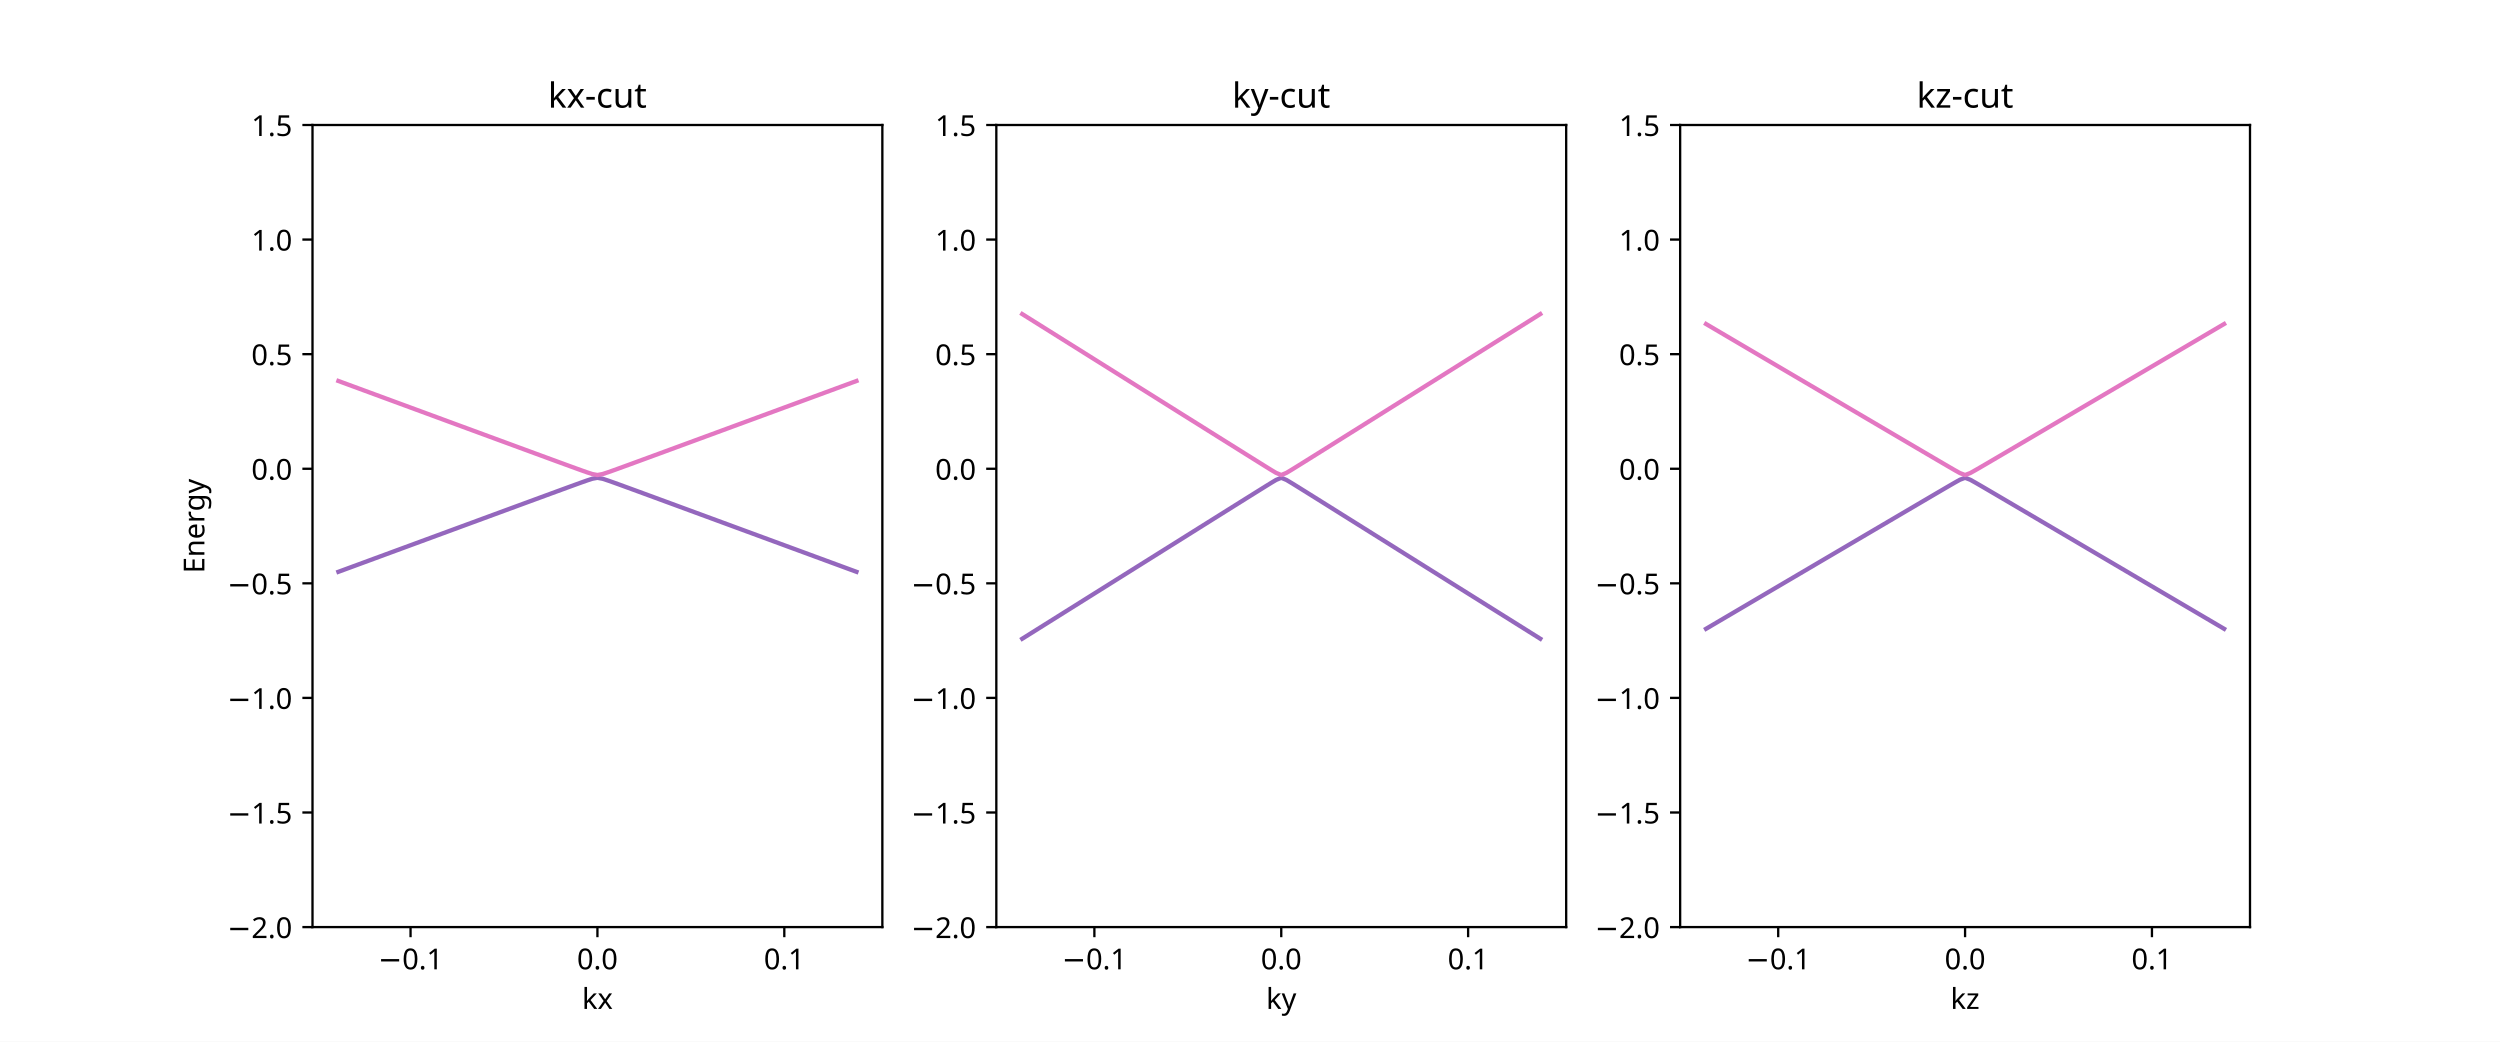
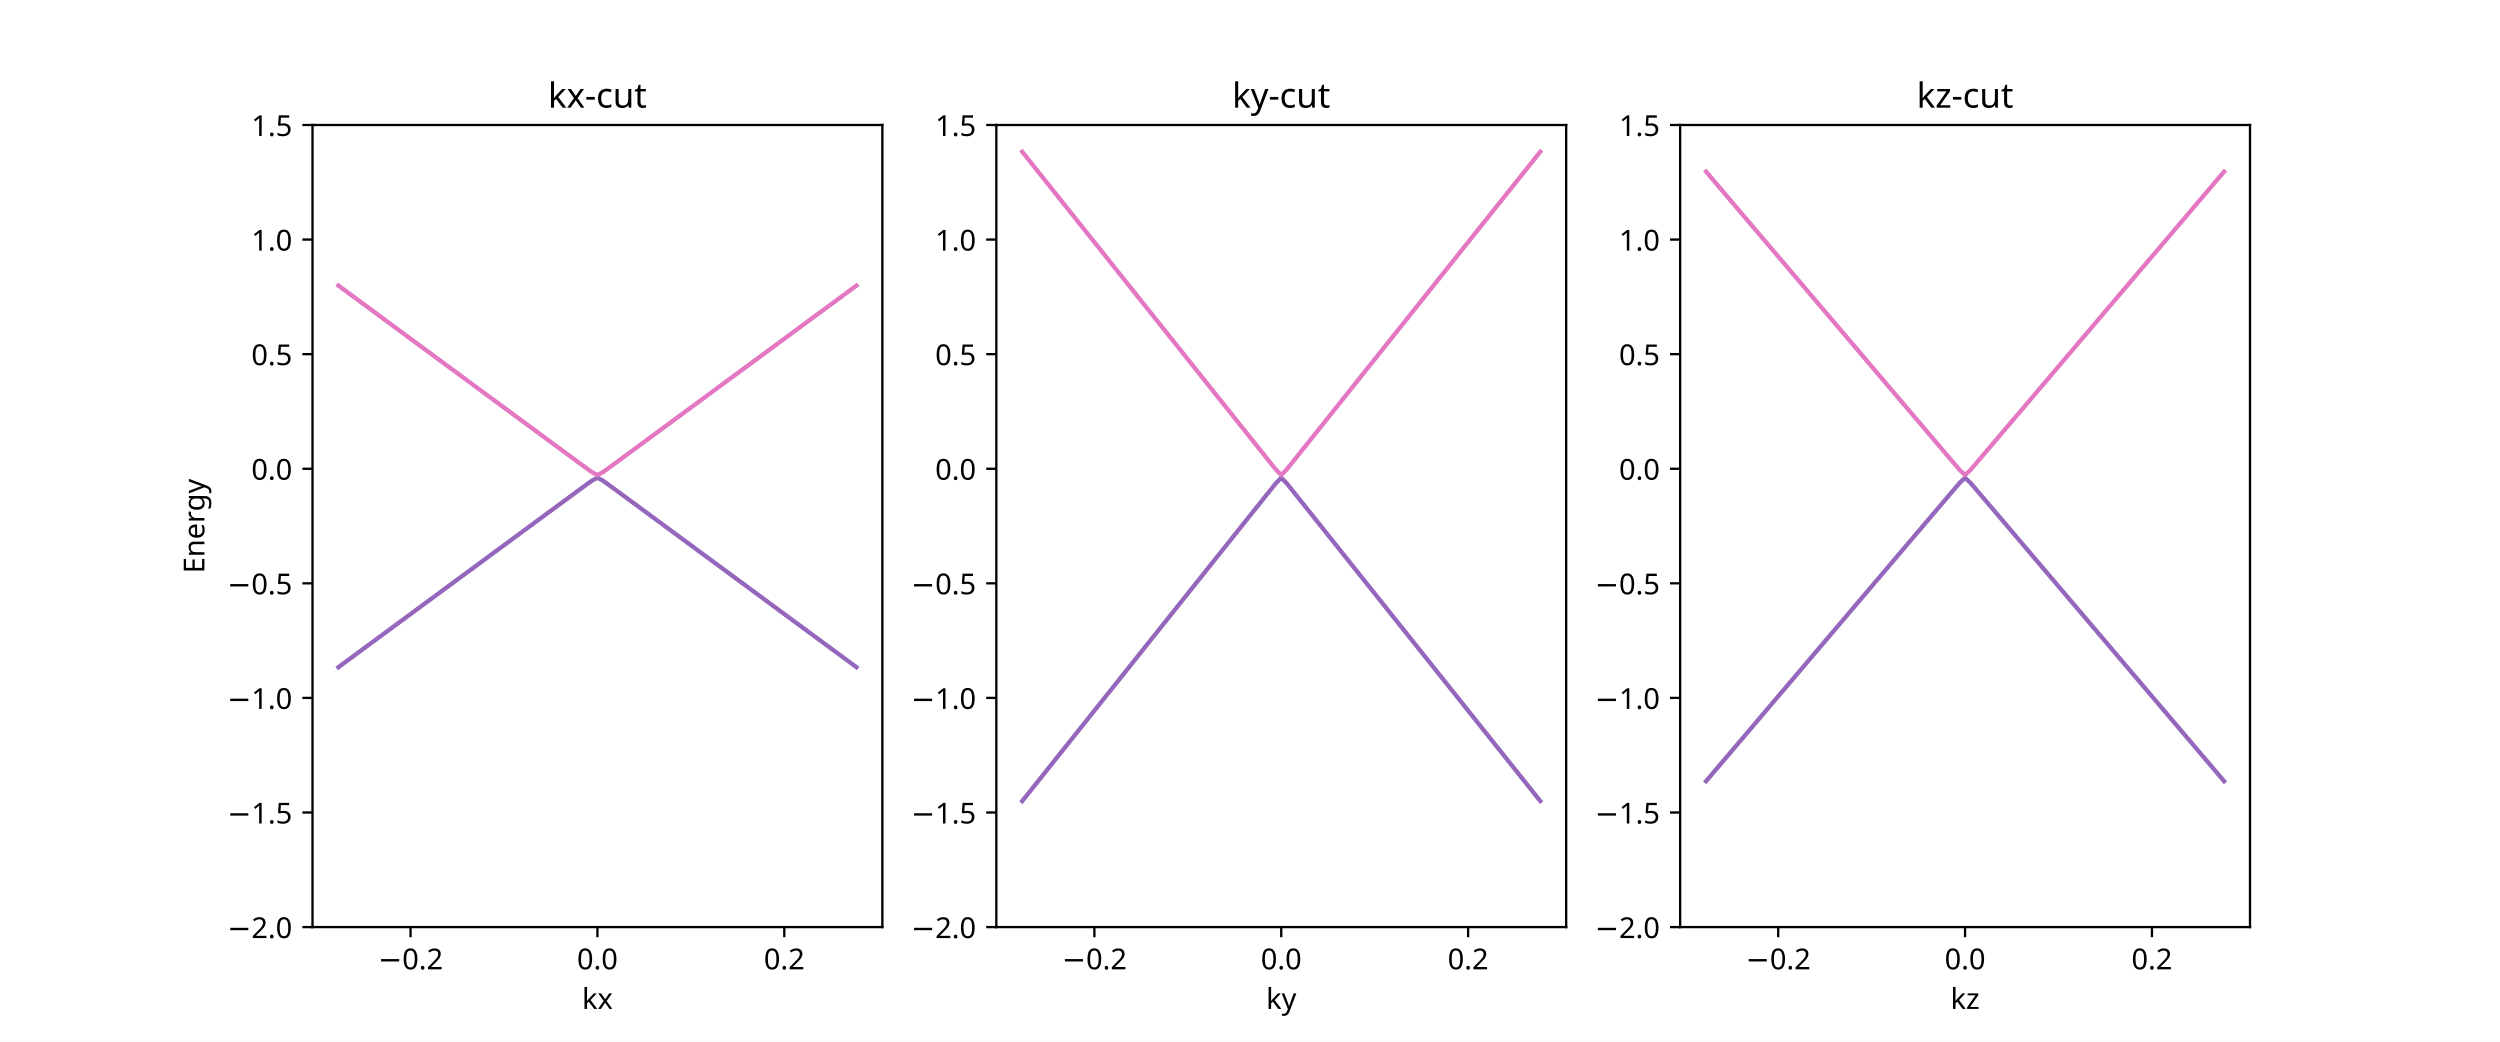
<svg xmlns="http://www.w3.org/2000/svg" xmlns:xlink="http://www.w3.org/1999/xlink" width="864pt" height="360pt" viewBox="0 0 864 360" version="1.1">
  <defs>
    <style type="text/css">*{stroke-linejoin: round; stroke-linecap: butt}</style>
  </defs>
  <g id="figure_1">
    <g id="patch_1">
      <path d="M 0 360  L 864 360  L 864 0  L 0 0  z " style="fill: #ffffff" />
    </g>
    <g id="axes_1">
      <g id="patch_2">
        <path d="M 108 320.4  L 304.941 320.4  L 304.941 43.2  L 108 43.2  z " style="fill: #ffffff" />
      </g>
      <g id="matplotlib.axis_1">
        <g id="xtick_1">
          <g id="line2d_1">
            <defs>
-               <path id="m6070c7a91f" d="M 0 0  L 0 3.5  " style="stroke: #000000; stroke-width: 0.8" />
+               <path id="m401840e3a8" d="M 0 0  L 0 3.5  " style="stroke: #000000; stroke-width: 0.8" />
            </defs>
            <g>
-               <use xlink:href="#m6070c7a91f" x="141.887" y="320.4" style="stroke: #000000; stroke-width: 0.8" />
+               <use xlink:href="#m401840e3a8" x="141.887" y="320.4" style="stroke: #000000; stroke-width: 0.8" />
            </g>
          </g>
          <g id="text_1">
-             <text style="font: 10px 'sans-serif'; text-anchor: middle" x="141.887" y="334.998" transform="rotate(-0, 141.8874, 334.9984)">−0.1</text>
+             <text style="font: 10px 'sans-serif'; text-anchor: middle" x="141.887" y="334.998" transform="rotate(-0, 141.8874, 334.9984)">−0.2</text>
          </g>
        </g>
        <g id="xtick_2">
          <g id="line2d_2">
            <g>
-               <use xlink:href="#m6070c7a91f" x="206.471" y="320.4" style="stroke: #000000; stroke-width: 0.8" />
+               <use xlink:href="#m401840e3a8" x="206.471" y="320.4" style="stroke: #000000; stroke-width: 0.8" />
            </g>
          </g>
          <g id="text_2">
            <text style="font: 10px 'sans-serif'; text-anchor: middle" x="206.471" y="334.998" transform="rotate(-0, 206.4706, 334.9984)">0.0</text>
          </g>
        </g>
        <g id="xtick_3">
          <g id="line2d_3">
            <g>
-               <use xlink:href="#m6070c7a91f" x="271.054" y="320.4" style="stroke: #000000; stroke-width: 0.8" />
+               <use xlink:href="#m401840e3a8" x="271.054" y="320.4" style="stroke: #000000; stroke-width: 0.8" />
            </g>
          </g>
          <g id="text_3">
-             <text style="font: 10px 'sans-serif'; text-anchor: middle" x="271.054" y="334.998" transform="rotate(-0, 271.0537, 334.9984)">0.1</text>
+             <text style="font: 10px 'sans-serif'; text-anchor: middle" x="271.054" y="334.998" transform="rotate(-0, 271.0537, 334.9984)">0.2</text>
          </g>
        </g>
        <g id="text_4">
          <text style="font: 10px 'sans-serif'; text-anchor: middle" x="206.471" y="348.677" transform="rotate(-0, 206.4706, 348.6766)">kx</text>
        </g>
      </g>
      <g id="matplotlib.axis_2">
        <g id="ytick_1">
          <g id="line2d_4">
            <defs>
-               <path id="m5154be657f" d="M 0 0  L -3.5 0  " style="stroke: #000000; stroke-width: 0.8" />
+               <path id="m716e90a5cf" d="M 0 0  L -3.5 0  " style="stroke: #000000; stroke-width: 0.8" />
            </defs>
            <g>
-               <use xlink:href="#m5154be657f" x="108" y="320.4" style="stroke: #000000; stroke-width: 0.8" />
+               <use xlink:href="#m716e90a5cf" x="108" y="320.4" style="stroke: #000000; stroke-width: 0.8" />
            </g>
          </g>
          <g id="text_5">
            <text style="font: 10px 'sans-serif'; text-anchor: end" x="101" y="324.199" transform="rotate(-0, 101, 324.1992)">−2.0</text>
          </g>
        </g>
        <g id="ytick_2">
          <g id="line2d_5">
            <g>
-               <use xlink:href="#m5154be657f" x="108" y="280.8" style="stroke: #000000; stroke-width: 0.8" />
+               <use xlink:href="#m716e90a5cf" x="108" y="280.8" style="stroke: #000000; stroke-width: 0.8" />
            </g>
          </g>
          <g id="text_6">
            <text style="font: 10px 'sans-serif'; text-anchor: end" x="101" y="284.599" transform="rotate(-0, 101, 284.5992)">−1.5</text>
          </g>
        </g>
        <g id="ytick_3">
          <g id="line2d_6">
            <g>
-               <use xlink:href="#m5154be657f" x="108" y="241.2" style="stroke: #000000; stroke-width: 0.8" />
+               <use xlink:href="#m716e90a5cf" x="108" y="241.2" style="stroke: #000000; stroke-width: 0.8" />
            </g>
          </g>
          <g id="text_7">
            <text style="font: 10px 'sans-serif'; text-anchor: end" x="101" y="244.999" transform="rotate(-0, 101, 244.9992)">−1.0</text>
          </g>
        </g>
        <g id="ytick_4">
          <g id="line2d_7">
            <g>
-               <use xlink:href="#m5154be657f" x="108" y="201.6" style="stroke: #000000; stroke-width: 0.8" />
+               <use xlink:href="#m716e90a5cf" x="108" y="201.6" style="stroke: #000000; stroke-width: 0.8" />
            </g>
          </g>
          <g id="text_8">
            <text style="font: 10px 'sans-serif'; text-anchor: end" x="101" y="205.399" transform="rotate(-0, 101, 205.3992)">−0.5</text>
          </g>
        </g>
        <g id="ytick_5">
          <g id="line2d_8">
            <g>
-               <use xlink:href="#m5154be657f" x="108" y="162" style="stroke: #000000; stroke-width: 0.8" />
+               <use xlink:href="#m716e90a5cf" x="108" y="162" style="stroke: #000000; stroke-width: 0.8" />
            </g>
          </g>
          <g id="text_9">
            <text style="font: 10px 'sans-serif'; text-anchor: end" x="101" y="165.799" transform="rotate(-0, 101, 165.7992)">0.0</text>
          </g>
        </g>
        <g id="ytick_6">
          <g id="line2d_9">
            <g>
-               <use xlink:href="#m5154be657f" x="108" y="122.4" style="stroke: #000000; stroke-width: 0.8" />
+               <use xlink:href="#m716e90a5cf" x="108" y="122.4" style="stroke: #000000; stroke-width: 0.8" />
            </g>
          </g>
          <g id="text_10">
            <text style="font: 10px 'sans-serif'; text-anchor: end" x="101" y="126.199" transform="rotate(-0, 101, 126.1992)">0.5</text>
          </g>
        </g>
        <g id="ytick_7">
          <g id="line2d_10">
            <g>
-               <use xlink:href="#m5154be657f" x="108" y="82.8" style="stroke: #000000; stroke-width: 0.8" />
+               <use xlink:href="#m716e90a5cf" x="108" y="82.8" style="stroke: #000000; stroke-width: 0.8" />
            </g>
          </g>
          <g id="text_11">
            <text style="font: 10px 'sans-serif'; text-anchor: end" x="101" y="86.599" transform="rotate(-0, 101, 86.59922)">1.0</text>
          </g>
        </g>
        <g id="ytick_8">
          <g id="line2d_11">
            <g>
-               <use xlink:href="#m5154be657f" x="108" y="43.2" style="stroke: #000000; stroke-width: 0.8" />
+               <use xlink:href="#m716e90a5cf" x="108" y="43.2" style="stroke: #000000; stroke-width: 0.8" />
            </g>
          </g>
          <g id="text_12">
            <text style="font: 10px 'sans-serif'; text-anchor: end" x="101" y="46.999" transform="rotate(-0, 101, 46.99922)">1.5</text>
          </g>
        </g>
        <g id="text_13">
          <text style="font: 10px 'sans-serif'; text-anchor: middle" x="70.638" y="181.8" transform="rotate(-90, 70.6375, 181.8)">Energy</text>
        </g>
      </g>
      <g id="line2d_12">
-         <path d="M 116.952 197.617  L 118.742 196.958  L 120.533 196.299  L 122.323 195.639  L 124.113 194.98  L 125.904 194.321  L 127.694 193.662  L 129.484 193.002  L 131.275 192.343  L 133.065 191.684  L 134.856 191.024  L 136.646 190.365  L 138.436 189.706  L 140.227 189.047  L 142.017 188.387  L 143.807 187.728  L 145.598 187.069  L 147.388 186.41  L 149.179 185.75  L 150.969 185.091  L 152.759 184.432  L 154.55 183.773  L 156.34 183.114  L 158.13 182.454  L 159.921 181.795  L 161.711 181.136  L 163.502 180.477  L 165.292 179.818  L 167.082 179.159  L 168.873 178.5  L 170.663 177.841  L 172.453 177.182  L 174.244 176.523  L 176.034 175.864  L 177.825 175.205  L 179.615 174.547  L 181.405 173.888  L 183.196 173.23  L 184.986 172.572  L 186.776 171.913  L 188.567 171.256  L 190.357 170.598  L 192.148 169.941  L 193.938 169.285  L 195.728 168.63  L 197.519 167.976  L 199.309 167.325  L 201.099 166.68  L 202.89 166.048  L 204.68 165.46  L 206.471 165.124  L 208.261 165.46  L 210.051 166.048  L 211.842 166.68  L 213.632 167.325  L 215.422 167.976  L 217.213 168.63  L 219.003 169.285  L 220.794 169.941  L 222.584 170.598  L 224.374 171.256  L 226.165 171.913  L 227.955 172.572  L 229.745 173.23  L 231.536 173.888  L 233.326 174.547  L 235.117 175.205  L 236.907 175.864  L 238.697 176.523  L 240.488 177.182  L 242.278 177.841  L 244.068 178.5  L 245.859 179.159  L 247.649 179.818  L 249.44 180.477  L 251.23 181.136  L 253.02 181.795  L 254.811 182.454  L 256.601 183.114  L 258.391 183.773  L 260.182 184.432  L 261.972 185.091  L 263.763 185.75  L 265.553 186.41  L 267.343 187.069  L 269.134 187.728  L 270.924 188.387  L 272.714 189.047  L 274.505 189.706  L 276.295 190.365  L 278.086 191.024  L 279.876 191.684  L 281.666 192.343  L 283.457 193.002  L 285.247 193.662  L 287.037 194.321  L 288.828 194.98  L 290.618 195.639  L 292.409 196.299  L 294.199 196.958  L 295.989 197.617  " clip-path="url(#p59e5f625dd)" style="fill: none; stroke: #9467bd; stroke-width: 1.5; stroke-linecap: square" />
+         <path d="M 116.952 230.585  L 118.742 229.266  L 120.533 227.948  L 122.323 226.629  L 124.113 225.31  L 125.904 223.992  L 127.694 222.673  L 129.484 221.354  L 131.275 220.035  L 133.065 218.717  L 134.856 217.398  L 136.646 216.079  L 138.436 214.76  L 140.227 213.442  L 142.017 212.123  L 143.807 210.804  L 145.598 209.486  L 147.388 208.167  L 149.179 206.848  L 150.969 205.529  L 152.759 204.211  L 154.55 202.892  L 156.34 201.573  L 158.13 200.255  L 159.921 198.936  L 161.711 197.617  L 163.502 196.299  L 165.292 194.98  L 167.082 193.662  L 168.873 192.343  L 170.663 191.024  L 172.453 189.706  L 174.244 188.387  L 176.034 187.069  L 177.825 185.75  L 179.615 184.432  L 181.405 183.114  L 183.196 181.795  L 184.986 180.477  L 186.776 179.159  L 188.567 177.841  L 190.357 176.523  L 192.148 175.205  L 193.938 173.888  L 195.728 172.572  L 197.519 171.256  L 199.309 169.941  L 201.099 168.63  L 202.89 167.325  L 204.68 166.048  L 206.471 165.124  L 208.261 166.048  L 210.051 167.325  L 211.842 168.63  L 213.632 169.941  L 215.422 171.256  L 217.213 172.572  L 219.003 173.888  L 220.794 175.205  L 222.584 176.523  L 224.374 177.841  L 226.165 179.159  L 227.955 180.477  L 229.745 181.795  L 231.536 183.114  L 233.326 184.432  L 235.117 185.75  L 236.907 187.069  L 238.697 188.387  L 240.488 189.706  L 242.278 191.024  L 244.068 192.343  L 245.859 193.662  L 247.649 194.98  L 249.44 196.299  L 251.23 197.617  L 253.02 198.936  L 254.811 200.255  L 256.601 201.573  L 258.391 202.892  L 260.182 204.211  L 261.972 205.529  L 263.763 206.848  L 265.553 208.167  L 267.343 209.486  L 269.134 210.804  L 270.924 212.123  L 272.714 213.442  L 274.505 214.76  L 276.295 216.079  L 278.086 217.398  L 279.876 218.717  L 281.666 220.035  L 283.457 221.354  L 285.247 222.673  L 287.037 223.992  L 288.828 225.31  L 290.618 226.629  L 292.409 227.948  L 294.199 229.266  L 295.989 230.585  " clip-path="url(#p8e4677b8c6)" style="fill: none; stroke: #9467bd; stroke-width: 1.5; stroke-linecap: square" />
      </g>
      <g id="line2d_13">
-         <path d="M 116.952 131.671  L 118.742 132.331  L 120.533 132.99  L 122.323 133.649  L 124.113 134.308  L 125.904 134.968  L 127.694 135.627  L 129.484 136.286  L 131.275 136.946  L 133.065 137.605  L 134.856 138.264  L 136.646 138.924  L 138.436 139.583  L 140.227 140.242  L 142.017 140.901  L 143.807 141.561  L 145.598 142.22  L 147.388 142.879  L 149.179 143.538  L 150.969 144.198  L 152.759 144.857  L 154.55 145.516  L 156.34 146.175  L 158.13 146.834  L 159.921 147.493  L 161.711 148.153  L 163.502 148.812  L 165.292 149.471  L 167.082 150.13  L 168.873 150.789  L 170.663 151.448  L 172.453 152.107  L 174.244 152.766  L 176.034 153.424  L 177.825 154.083  L 179.615 154.742  L 181.405 155.4  L 183.196 156.059  L 184.986 156.717  L 186.776 157.375  L 188.567 158.033  L 190.357 158.69  L 192.148 159.347  L 193.938 160.004  L 195.728 160.659  L 197.519 161.313  L 199.309 161.963  L 201.099 162.609  L 202.89 163.241  L 204.68 163.829  L 206.471 164.165  L 208.261 163.829  L 210.051 163.241  L 211.842 162.609  L 213.632 161.963  L 215.422 161.313  L 217.213 160.659  L 219.003 160.004  L 220.794 159.347  L 222.584 158.69  L 224.374 158.033  L 226.165 157.375  L 227.955 156.717  L 229.745 156.059  L 231.536 155.4  L 233.326 154.742  L 235.117 154.083  L 236.907 153.424  L 238.697 152.766  L 240.488 152.107  L 242.278 151.448  L 244.068 150.789  L 245.859 150.13  L 247.649 149.471  L 249.44 148.812  L 251.23 148.153  L 253.02 147.493  L 254.811 146.834  L 256.601 146.175  L 258.391 145.516  L 260.182 144.857  L 261.972 144.198  L 263.763 143.538  L 265.553 142.879  L 267.343 142.22  L 269.134 141.561  L 270.924 140.901  L 272.714 140.242  L 274.505 139.583  L 276.295 138.924  L 278.086 138.264  L 279.876 137.605  L 281.666 136.946  L 283.457 136.286  L 285.247 135.627  L 287.037 134.968  L 288.828 134.308  L 290.618 133.649  L 292.409 132.99  L 294.199 132.331  L 295.989 131.671  " clip-path="url(#p59e5f625dd)" style="fill: none; stroke: #e377c2; stroke-width: 1.5; stroke-linecap: square" />
+         <path d="M 116.952 98.703  L 118.742 100.022  L 120.533 101.341  L 122.323 102.66  L 124.113 103.978  L 125.904 105.297  L 127.694 106.616  L 129.484 107.935  L 131.275 109.253  L 133.065 110.572  L 134.856 111.891  L 136.646 113.21  L 138.436 114.528  L 140.227 115.847  L 142.017 117.166  L 143.807 118.484  L 145.598 119.803  L 147.388 121.122  L 149.179 122.441  L 150.969 123.759  L 152.759 125.078  L 154.55 126.397  L 156.34 127.715  L 158.13 129.034  L 159.921 130.353  L 161.711 131.671  L 163.502 132.99  L 165.292 134.308  L 167.082 135.627  L 168.873 136.946  L 170.663 138.264  L 172.453 139.583  L 174.244 140.901  L 176.034 142.22  L 177.825 143.538  L 179.615 144.857  L 181.405 146.175  L 183.196 147.493  L 184.986 148.812  L 186.776 150.13  L 188.567 151.448  L 190.357 152.766  L 192.148 154.083  L 193.938 155.4  L 195.728 156.717  L 197.519 158.033  L 199.309 159.347  L 201.099 160.659  L 202.89 161.963  L 204.68 163.241  L 206.471 164.165  L 208.261 163.241  L 210.051 161.963  L 211.842 160.659  L 213.632 159.347  L 215.422 158.033  L 217.213 156.717  L 219.003 155.4  L 220.794 154.083  L 222.584 152.766  L 224.374 151.448  L 226.165 150.13  L 227.955 148.812  L 229.745 147.493  L 231.536 146.175  L 233.326 144.857  L 235.117 143.538  L 236.907 142.22  L 238.697 140.901  L 240.488 139.583  L 242.278 138.264  L 244.068 136.946  L 245.859 135.627  L 247.649 134.308  L 249.44 132.99  L 251.23 131.671  L 253.02 130.353  L 254.811 129.034  L 256.601 127.715  L 258.391 126.397  L 260.182 125.078  L 261.972 123.759  L 263.763 122.441  L 265.553 121.122  L 267.343 119.803  L 269.134 118.484  L 270.924 117.166  L 272.714 115.847  L 274.505 114.528  L 276.295 113.21  L 278.086 111.891  L 279.876 110.572  L 281.666 109.253  L 283.457 107.935  L 285.247 106.616  L 287.037 105.297  L 288.828 103.978  L 290.618 102.66  L 292.409 101.341  L 294.199 100.022  L 295.989 98.703  " clip-path="url(#p8e4677b8c6)" style="fill: none; stroke: #e377c2; stroke-width: 1.5; stroke-linecap: square" />
      </g>
      <g id="patch_3">
        <path d="M 108 320.4  L 108 43.2  " style="fill: none; stroke: #000000; stroke-width: 0.8; stroke-linejoin: miter; stroke-linecap: square" />
      </g>
      <g id="patch_4">
        <path d="M 304.941 320.4  L 304.941 43.2  " style="fill: none; stroke: #000000; stroke-width: 0.8; stroke-linejoin: miter; stroke-linecap: square" />
      </g>
      <g id="patch_5">
        <path d="M 108 320.4  L 304.941 320.4  " style="fill: none; stroke: #000000; stroke-width: 0.8; stroke-linejoin: miter; stroke-linecap: square" />
      </g>
      <g id="patch_6">
        <path d="M 108 43.2  L 304.941 43.2  " style="fill: none; stroke: #000000; stroke-width: 0.8; stroke-linejoin: miter; stroke-linecap: square" />
      </g>
      <g id="text_14">
        <text style="font: 12px 'sans-serif'; text-anchor: middle" x="206.471" y="37.2" transform="rotate(-0, 206.4706, 37.2)">kx-cut</text>
      </g>
    </g>
    <g id="axes_2">
      <g id="patch_7">
        <path d="M 344.329 320.4  L 541.271 320.4  L 541.271 43.2  L 344.329 43.2  z " style="fill: #ffffff" />
      </g>
      <g id="matplotlib.axis_3">
        <g id="xtick_4">
          <g id="line2d_14">
            <g>
-               <use xlink:href="#m6070c7a91f" x="378.217" y="320.4" style="stroke: #000000; stroke-width: 0.8" />
+               <use xlink:href="#m401840e3a8" x="378.217" y="320.4" style="stroke: #000000; stroke-width: 0.8" />
            </g>
          </g>
          <g id="text_15">
-             <text style="font: 10px 'sans-serif'; text-anchor: middle" x="378.217" y="334.998" transform="rotate(-0, 378.2168, 334.9984)">−0.1</text>
+             <text style="font: 10px 'sans-serif'; text-anchor: middle" x="378.217" y="334.998" transform="rotate(-0, 378.2168, 334.9984)">−0.2</text>
          </g>
        </g>
        <g id="xtick_5">
          <g id="line2d_15">
            <g>
-               <use xlink:href="#m6070c7a91f" x="442.8" y="320.4" style="stroke: #000000; stroke-width: 0.8" />
+               <use xlink:href="#m401840e3a8" x="442.8" y="320.4" style="stroke: #000000; stroke-width: 0.8" />
            </g>
          </g>
          <g id="text_16">
            <text style="font: 10px 'sans-serif'; text-anchor: middle" x="442.8" y="334.998" transform="rotate(-0, 442.8, 334.9984)">0.0</text>
          </g>
        </g>
        <g id="xtick_6">
          <g id="line2d_16">
            <g>
-               <use xlink:href="#m6070c7a91f" x="507.383" y="320.4" style="stroke: #000000; stroke-width: 0.8" />
+               <use xlink:href="#m401840e3a8" x="507.383" y="320.4" style="stroke: #000000; stroke-width: 0.8" />
            </g>
          </g>
          <g id="text_17">
-             <text style="font: 10px 'sans-serif'; text-anchor: middle" x="507.383" y="334.998" transform="rotate(-0, 507.3832, 334.9984)">0.1</text>
+             <text style="font: 10px 'sans-serif'; text-anchor: middle" x="507.383" y="334.998" transform="rotate(-0, 507.3832, 334.9984)">0.2</text>
          </g>
        </g>
        <g id="text_18">
          <text style="font: 10px 'sans-serif'; text-anchor: middle" x="442.8" y="348.677" transform="rotate(-0, 442.8, 348.6766)">ky</text>
        </g>
      </g>
      <g id="matplotlib.axis_4">
        <g id="ytick_9">
          <g id="line2d_17">
            <g>
-               <use xlink:href="#m5154be657f" x="344.329" y="320.4" style="stroke: #000000; stroke-width: 0.8" />
+               <use xlink:href="#m716e90a5cf" x="344.329" y="320.4" style="stroke: #000000; stroke-width: 0.8" />
            </g>
          </g>
          <g id="text_19">
            <text style="font: 10px 'sans-serif'; text-anchor: end" x="337.329" y="324.199" transform="rotate(-0, 337.3294, 324.1992)">−2.0</text>
          </g>
        </g>
        <g id="ytick_10">
          <g id="line2d_18">
            <g>
-               <use xlink:href="#m5154be657f" x="344.329" y="280.8" style="stroke: #000000; stroke-width: 0.8" />
+               <use xlink:href="#m716e90a5cf" x="344.329" y="280.8" style="stroke: #000000; stroke-width: 0.8" />
            </g>
          </g>
          <g id="text_20">
            <text style="font: 10px 'sans-serif'; text-anchor: end" x="337.329" y="284.599" transform="rotate(-0, 337.3294, 284.5992)">−1.5</text>
          </g>
        </g>
        <g id="ytick_11">
          <g id="line2d_19">
            <g>
-               <use xlink:href="#m5154be657f" x="344.329" y="241.2" style="stroke: #000000; stroke-width: 0.8" />
+               <use xlink:href="#m716e90a5cf" x="344.329" y="241.2" style="stroke: #000000; stroke-width: 0.8" />
            </g>
          </g>
          <g id="text_21">
            <text style="font: 10px 'sans-serif'; text-anchor: end" x="337.329" y="244.999" transform="rotate(-0, 337.3294, 244.9992)">−1.0</text>
          </g>
        </g>
        <g id="ytick_12">
          <g id="line2d_20">
            <g>
-               <use xlink:href="#m5154be657f" x="344.329" y="201.6" style="stroke: #000000; stroke-width: 0.8" />
+               <use xlink:href="#m716e90a5cf" x="344.329" y="201.6" style="stroke: #000000; stroke-width: 0.8" />
            </g>
          </g>
          <g id="text_22">
            <text style="font: 10px 'sans-serif'; text-anchor: end" x="337.329" y="205.399" transform="rotate(-0, 337.3294, 205.3992)">−0.5</text>
          </g>
        </g>
        <g id="ytick_13">
          <g id="line2d_21">
            <g>
-               <use xlink:href="#m5154be657f" x="344.329" y="162" style="stroke: #000000; stroke-width: 0.8" />
+               <use xlink:href="#m716e90a5cf" x="344.329" y="162" style="stroke: #000000; stroke-width: 0.8" />
            </g>
          </g>
          <g id="text_23">
            <text style="font: 10px 'sans-serif'; text-anchor: end" x="337.329" y="165.799" transform="rotate(-0, 337.3294, 165.7992)">0.0</text>
          </g>
        </g>
        <g id="ytick_14">
          <g id="line2d_22">
            <g>
-               <use xlink:href="#m5154be657f" x="344.329" y="122.4" style="stroke: #000000; stroke-width: 0.8" />
+               <use xlink:href="#m716e90a5cf" x="344.329" y="122.4" style="stroke: #000000; stroke-width: 0.8" />
            </g>
          </g>
          <g id="text_24">
            <text style="font: 10px 'sans-serif'; text-anchor: end" x="337.329" y="126.199" transform="rotate(-0, 337.3294, 126.1992)">0.5</text>
          </g>
        </g>
        <g id="ytick_15">
          <g id="line2d_23">
            <g>
-               <use xlink:href="#m5154be657f" x="344.329" y="82.8" style="stroke: #000000; stroke-width: 0.8" />
+               <use xlink:href="#m716e90a5cf" x="344.329" y="82.8" style="stroke: #000000; stroke-width: 0.8" />
            </g>
          </g>
          <g id="text_25">
            <text style="font: 10px 'sans-serif'; text-anchor: end" x="337.329" y="86.599" transform="rotate(-0, 337.3294, 86.59922)">1.0</text>
          </g>
        </g>
        <g id="ytick_16">
          <g id="line2d_24">
            <g>
-               <use xlink:href="#m5154be657f" x="344.329" y="43.2" style="stroke: #000000; stroke-width: 0.8" />
+               <use xlink:href="#m716e90a5cf" x="344.329" y="43.2" style="stroke: #000000; stroke-width: 0.8" />
            </g>
          </g>
          <g id="text_26">
            <text style="font: 10px 'sans-serif'; text-anchor: end" x="337.329" y="46.999" transform="rotate(-0, 337.3294, 46.99922)">1.5</text>
          </g>
        </g>
      </g>
      <g id="line2d_25">
-         <path d="M 353.281 220.747  L 355.072 219.625  L 356.862 218.503  L 358.652 217.381  L 360.443 216.259  L 362.233 215.137  L 364.024 214.015  L 365.814 212.893  L 367.604 211.771  L 369.395 210.649  L 371.185 209.527  L 372.975 208.405  L 374.766 207.283  L 376.556 206.161  L 378.347 205.039  L 380.137 203.918  L 381.927 202.796  L 383.718 201.674  L 385.508 200.552  L 387.298 199.43  L 389.089 198.308  L 390.879 197.186  L 392.67 196.064  L 394.46 194.942  L 396.25 193.82  L 398.041 192.699  L 399.831 191.577  L 401.621 190.455  L 403.412 189.333  L 405.202 188.211  L 406.993 187.09  L 408.783 185.968  L 410.573 184.846  L 412.364 183.724  L 414.154 182.603  L 415.944 181.481  L 417.735 180.36  L 419.525 179.238  L 421.316 178.117  L 423.106 176.996  L 424.896 175.875  L 426.687 174.754  L 428.477 173.633  L 430.267 172.513  L 432.058 171.393  L 433.848 170.275  L 435.639 169.158  L 437.429 168.044  L 439.219 166.939  L 441.01 165.865  L 442.8 165.124  L 444.59 165.865  L 446.381 166.939  L 448.171 168.044  L 449.961 169.158  L 451.752 170.275  L 453.542 171.393  L 455.333 172.513  L 457.123 173.633  L 458.913 174.754  L 460.704 175.875  L 462.494 176.996  L 464.284 178.117  L 466.075 179.238  L 467.865 180.36  L 469.656 181.481  L 471.446 182.603  L 473.236 183.724  L 475.027 184.846  L 476.817 185.968  L 478.607 187.09  L 480.398 188.211  L 482.188 189.333  L 483.979 190.455  L 485.769 191.577  L 487.559 192.699  L 489.35 193.82  L 491.14 194.942  L 492.93 196.064  L 494.721 197.186  L 496.511 198.308  L 498.302 199.43  L 500.092 200.552  L 501.882 201.674  L 503.673 202.796  L 505.463 203.918  L 507.253 205.039  L 509.044 206.161  L 510.834 207.283  L 512.625 208.405  L 514.415 209.527  L 516.205 210.649  L 517.996 211.771  L 519.786 212.893  L 521.576 214.015  L 523.367 215.137  L 525.157 216.259  L 526.948 217.381  L 528.738 218.503  L 530.528 219.625  L 532.319 220.747  " clip-path="url(#p6a9a80b522)" style="fill: none; stroke: #9467bd; stroke-width: 1.5; stroke-linecap: square" />
+         <path d="M 353.281 276.846  L 355.072 274.602  L 356.862 272.358  L 358.652 270.114  L 360.443 267.87  L 362.233 265.626  L 364.024 263.382  L 365.814 261.138  L 367.604 258.894  L 369.395 256.65  L 371.185 254.406  L 372.975 252.162  L 374.766 249.918  L 376.556 247.674  L 378.347 245.43  L 380.137 243.186  L 381.927 240.942  L 383.718 238.698  L 385.508 236.454  L 387.298 234.21  L 389.089 231.967  L 390.879 229.723  L 392.67 227.479  L 394.46 225.235  L 396.25 222.991  L 398.041 220.747  L 399.831 218.503  L 401.621 216.259  L 403.412 214.015  L 405.202 211.771  L 406.993 209.527  L 408.783 207.283  L 410.573 205.039  L 412.364 202.796  L 414.154 200.552  L 415.944 198.308  L 417.735 196.064  L 419.525 193.82  L 421.316 191.577  L 423.106 189.333  L 424.896 187.09  L 426.687 184.846  L 428.477 182.603  L 430.267 180.36  L 432.058 178.117  L 433.848 175.875  L 435.639 173.633  L 437.429 171.393  L 439.219 169.158  L 441.01 166.939  L 442.8 165.124  L 444.59 166.939  L 446.381 169.158  L 448.171 171.393  L 449.961 173.633  L 451.752 175.875  L 453.542 178.117  L 455.333 180.36  L 457.123 182.603  L 458.913 184.846  L 460.704 187.09  L 462.494 189.333  L 464.284 191.577  L 466.075 193.82  L 467.865 196.064  L 469.656 198.308  L 471.446 200.552  L 473.236 202.796  L 475.027 205.039  L 476.817 207.283  L 478.607 209.527  L 480.398 211.771  L 482.188 214.015  L 483.979 216.259  L 485.769 218.503  L 487.559 220.747  L 489.35 222.991  L 491.14 225.235  L 492.93 227.479  L 494.721 229.723  L 496.511 231.967  L 498.302 234.21  L 500.092 236.454  L 501.882 238.698  L 503.673 240.942  L 505.463 243.186  L 507.253 245.43  L 509.044 247.674  L 510.834 249.918  L 512.625 252.162  L 514.415 254.406  L 516.205 256.65  L 517.996 258.894  L 519.786 261.138  L 521.576 263.382  L 523.367 265.626  L 525.157 267.87  L 526.948 270.114  L 528.738 272.358  L 530.528 274.602  L 532.319 276.846  " clip-path="url(#pf2b92ca340)" style="fill: none; stroke: #9467bd; stroke-width: 1.5; stroke-linecap: square" />
      </g>
      <g id="line2d_26">
-         <path d="M 353.281 108.542  L 355.072 109.664  L 356.862 110.786  L 358.652 111.908  L 360.443 113.03  L 362.233 114.152  L 364.024 115.274  L 365.814 116.396  L 367.604 117.518  L 369.395 118.639  L 371.185 119.761  L 372.975 120.883  L 374.766 122.005  L 376.556 123.127  L 378.347 124.249  L 380.137 125.371  L 381.927 126.493  L 383.718 127.615  L 385.508 128.737  L 387.298 129.859  L 389.089 130.981  L 390.879 132.103  L 392.67 133.224  L 394.46 134.346  L 396.25 135.468  L 398.041 136.59  L 399.831 137.712  L 401.621 138.834  L 403.412 139.955  L 405.202 141.077  L 406.993 142.199  L 408.783 143.321  L 410.573 144.442  L 412.364 145.564  L 414.154 146.686  L 415.944 147.807  L 417.735 148.929  L 419.525 150.05  L 421.316 151.172  L 423.106 152.293  L 424.896 153.414  L 426.687 154.535  L 428.477 155.655  L 430.267 156.776  L 432.058 157.895  L 433.848 159.014  L 435.639 160.131  L 437.429 161.244  L 439.219 162.35  L 441.01 163.424  L 442.8 164.165  L 444.59 163.424  L 446.381 162.35  L 448.171 161.244  L 449.961 160.131  L 451.752 159.014  L 453.542 157.895  L 455.333 156.776  L 457.123 155.655  L 458.913 154.535  L 460.704 153.414  L 462.494 152.293  L 464.284 151.172  L 466.075 150.05  L 467.865 148.929  L 469.656 147.807  L 471.446 146.686  L 473.236 145.564  L 475.027 144.442  L 476.817 143.321  L 478.607 142.199  L 480.398 141.077  L 482.188 139.955  L 483.979 138.834  L 485.769 137.712  L 487.559 136.59  L 489.35 135.468  L 491.14 134.346  L 492.93 133.224  L 494.721 132.103  L 496.511 130.981  L 498.302 129.859  L 500.092 128.737  L 501.882 127.615  L 503.673 126.493  L 505.463 125.371  L 507.253 124.249  L 509.044 123.127  L 510.834 122.005  L 512.625 120.883  L 514.415 119.761  L 516.205 118.639  L 517.996 117.518  L 519.786 116.396  L 521.576 115.274  L 523.367 114.152  L 525.157 113.03  L 526.948 111.908  L 528.738 110.786  L 530.528 109.664  L 532.319 108.542  " clip-path="url(#p6a9a80b522)" style="fill: none; stroke: #e377c2; stroke-width: 1.5; stroke-linecap: square" />
+         <path d="M 353.281 52.442  L 355.072 54.686  L 356.862 56.93  L 358.652 59.174  L 360.443 61.418  L 362.233 63.662  L 364.024 65.906  L 365.814 68.15  L 367.604 70.394  L 369.395 72.638  L 371.185 74.882  L 372.975 77.126  L 374.766 79.37  L 376.556 81.614  L 378.347 83.858  L 380.137 86.102  L 381.927 88.346  L 383.718 90.59  L 385.508 92.834  L 387.298 95.078  L 389.089 97.322  L 390.879 99.566  L 392.67 101.81  L 394.46 104.054  L 396.25 106.298  L 398.041 108.542  L 399.831 110.786  L 401.621 113.03  L 403.412 115.274  L 405.202 117.518  L 406.993 119.761  L 408.783 122.005  L 410.573 124.249  L 412.364 126.493  L 414.154 128.737  L 415.944 130.981  L 417.735 133.224  L 419.525 135.468  L 421.316 137.712  L 423.106 139.955  L 424.896 142.199  L 426.687 144.442  L 428.477 146.686  L 430.267 148.929  L 432.058 151.172  L 433.848 153.414  L 435.639 155.655  L 437.429 157.895  L 439.219 160.131  L 441.01 162.35  L 442.8 164.165  L 444.59 162.35  L 446.381 160.131  L 448.171 157.895  L 449.961 155.655  L 451.752 153.414  L 453.542 151.172  L 455.333 148.929  L 457.123 146.686  L 458.913 144.442  L 460.704 142.199  L 462.494 139.955  L 464.284 137.712  L 466.075 135.468  L 467.865 133.224  L 469.656 130.981  L 471.446 128.737  L 473.236 126.493  L 475.027 124.249  L 476.817 122.005  L 478.607 119.761  L 480.398 117.518  L 482.188 115.274  L 483.979 113.03  L 485.769 110.786  L 487.559 108.542  L 489.35 106.298  L 491.14 104.054  L 492.93 101.81  L 494.721 99.566  L 496.511 97.322  L 498.302 95.078  L 500.092 92.834  L 501.882 90.59  L 503.673 88.346  L 505.463 86.102  L 507.253 83.858  L 509.044 81.614  L 510.834 79.37  L 512.625 77.126  L 514.415 74.882  L 516.205 72.638  L 517.996 70.394  L 519.786 68.15  L 521.576 65.906  L 523.367 63.662  L 525.157 61.418  L 526.948 59.174  L 528.738 56.93  L 530.528 54.686  L 532.319 52.442  " clip-path="url(#pf2b92ca340)" style="fill: none; stroke: #e377c2; stroke-width: 1.5; stroke-linecap: square" />
      </g>
      <g id="patch_8">
        <path d="M 344.329 320.4  L 344.329 43.2  " style="fill: none; stroke: #000000; stroke-width: 0.8; stroke-linejoin: miter; stroke-linecap: square" />
      </g>
      <g id="patch_9">
        <path d="M 541.271 320.4  L 541.271 43.2  " style="fill: none; stroke: #000000; stroke-width: 0.8; stroke-linejoin: miter; stroke-linecap: square" />
      </g>
      <g id="patch_10">
        <path d="M 344.329 320.4  L 541.271 320.4  " style="fill: none; stroke: #000000; stroke-width: 0.8; stroke-linejoin: miter; stroke-linecap: square" />
      </g>
      <g id="patch_11">
        <path d="M 344.329 43.2  L 541.271 43.2  " style="fill: none; stroke: #000000; stroke-width: 0.8; stroke-linejoin: miter; stroke-linecap: square" />
      </g>
      <g id="text_27">
        <text style="font: 12px 'sans-serif'; text-anchor: middle" x="442.8" y="37.2" transform="rotate(-0, 442.8, 37.2)">ky-cut</text>
      </g>
    </g>
    <g id="axes_3">
      <g id="patch_12">
        <path d="M 580.659 320.4  L 777.6 320.4  L 777.6 43.2  L 580.659 43.2  z " style="fill: #ffffff" />
      </g>
      <g id="matplotlib.axis_5">
        <g id="xtick_7">
          <g id="line2d_27">
            <g>
-               <use xlink:href="#m6070c7a91f" x="614.546" y="320.4" style="stroke: #000000; stroke-width: 0.8" />
+               <use xlink:href="#m401840e3a8" x="614.546" y="320.4" style="stroke: #000000; stroke-width: 0.8" />
            </g>
          </g>
          <g id="text_28">
-             <text style="font: 10px 'sans-serif'; text-anchor: middle" x="614.546" y="334.998" transform="rotate(-0, 614.5463, 334.9984)">−0.1</text>
+             <text style="font: 10px 'sans-serif'; text-anchor: middle" x="614.546" y="334.998" transform="rotate(-0, 614.5463, 334.9984)">−0.2</text>
          </g>
        </g>
        <g id="xtick_8">
          <g id="line2d_28">
            <g>
-               <use xlink:href="#m6070c7a91f" x="679.129" y="320.4" style="stroke: #000000; stroke-width: 0.8" />
+               <use xlink:href="#m401840e3a8" x="679.129" y="320.4" style="stroke: #000000; stroke-width: 0.8" />
            </g>
          </g>
          <g id="text_29">
            <text style="font: 10px 'sans-serif'; text-anchor: middle" x="679.129" y="334.998" transform="rotate(-0, 679.1294, 334.9984)">0.0</text>
          </g>
        </g>
        <g id="xtick_9">
          <g id="line2d_29">
            <g>
-               <use xlink:href="#m6070c7a91f" x="743.713" y="320.4" style="stroke: #000000; stroke-width: 0.8" />
+               <use xlink:href="#m401840e3a8" x="743.713" y="320.4" style="stroke: #000000; stroke-width: 0.8" />
            </g>
          </g>
          <g id="text_30">
-             <text style="font: 10px 'sans-serif'; text-anchor: middle" x="743.713" y="334.998" transform="rotate(-0, 743.7126, 334.9984)">0.1</text>
+             <text style="font: 10px 'sans-serif'; text-anchor: middle" x="743.713" y="334.998" transform="rotate(-0, 743.7126, 334.9984)">0.2</text>
          </g>
        </g>
        <g id="text_31">
          <text style="font: 10px 'sans-serif'; text-anchor: middle" x="679.129" y="348.677" transform="rotate(-0, 679.1294, 348.6766)">kz</text>
        </g>
      </g>
      <g id="matplotlib.axis_6">
        <g id="ytick_17">
          <g id="line2d_30">
            <g>
-               <use xlink:href="#m5154be657f" x="580.659" y="320.4" style="stroke: #000000; stroke-width: 0.8" />
+               <use xlink:href="#m716e90a5cf" x="580.659" y="320.4" style="stroke: #000000; stroke-width: 0.8" />
            </g>
          </g>
          <g id="text_32">
            <text style="font: 10px 'sans-serif'; text-anchor: end" x="573.659" y="324.199" transform="rotate(-0, 573.6588, 324.1992)">−2.0</text>
          </g>
        </g>
        <g id="ytick_18">
          <g id="line2d_31">
            <g>
-               <use xlink:href="#m5154be657f" x="580.659" y="280.8" style="stroke: #000000; stroke-width: 0.8" />
+               <use xlink:href="#m716e90a5cf" x="580.659" y="280.8" style="stroke: #000000; stroke-width: 0.8" />
            </g>
          </g>
          <g id="text_33">
            <text style="font: 10px 'sans-serif'; text-anchor: end" x="573.659" y="284.599" transform="rotate(-0, 573.6588, 284.5992)">−1.5</text>
          </g>
        </g>
        <g id="ytick_19">
          <g id="line2d_32">
            <g>
-               <use xlink:href="#m5154be657f" x="580.659" y="241.2" style="stroke: #000000; stroke-width: 0.8" />
+               <use xlink:href="#m716e90a5cf" x="580.659" y="241.2" style="stroke: #000000; stroke-width: 0.8" />
            </g>
          </g>
          <g id="text_34">
            <text style="font: 10px 'sans-serif'; text-anchor: end" x="573.659" y="244.999" transform="rotate(-0, 573.6588, 244.9992)">−1.0</text>
          </g>
        </g>
        <g id="ytick_20">
          <g id="line2d_33">
            <g>
-               <use xlink:href="#m5154be657f" x="580.659" y="201.6" style="stroke: #000000; stroke-width: 0.8" />
+               <use xlink:href="#m716e90a5cf" x="580.659" y="201.6" style="stroke: #000000; stroke-width: 0.8" />
            </g>
          </g>
          <g id="text_35">
            <text style="font: 10px 'sans-serif'; text-anchor: end" x="573.659" y="205.399" transform="rotate(-0, 573.6588, 205.3992)">−0.5</text>
          </g>
        </g>
        <g id="ytick_21">
          <g id="line2d_34">
            <g>
-               <use xlink:href="#m5154be657f" x="580.659" y="162" style="stroke: #000000; stroke-width: 0.8" />
+               <use xlink:href="#m716e90a5cf" x="580.659" y="162" style="stroke: #000000; stroke-width: 0.8" />
            </g>
          </g>
          <g id="text_36">
            <text style="font: 10px 'sans-serif'; text-anchor: end" x="573.659" y="165.799" transform="rotate(-0, 573.6588, 165.7992)">0.0</text>
          </g>
        </g>
        <g id="ytick_22">
          <g id="line2d_35">
            <g>
-               <use xlink:href="#m5154be657f" x="580.659" y="122.4" style="stroke: #000000; stroke-width: 0.8" />
+               <use xlink:href="#m716e90a5cf" x="580.659" y="122.4" style="stroke: #000000; stroke-width: 0.8" />
            </g>
          </g>
          <g id="text_37">
            <text style="font: 10px 'sans-serif'; text-anchor: end" x="573.659" y="126.199" transform="rotate(-0, 573.6588, 126.1992)">0.5</text>
          </g>
        </g>
        <g id="ytick_23">
          <g id="line2d_36">
            <g>
-               <use xlink:href="#m5154be657f" x="580.659" y="82.8" style="stroke: #000000; stroke-width: 0.8" />
+               <use xlink:href="#m716e90a5cf" x="580.659" y="82.8" style="stroke: #000000; stroke-width: 0.8" />
            </g>
          </g>
          <g id="text_38">
            <text style="font: 10px 'sans-serif'; text-anchor: end" x="573.659" y="86.599" transform="rotate(-0, 573.6588, 86.59922)">1.0</text>
          </g>
        </g>
        <g id="ytick_24">
          <g id="line2d_37">
            <g>
-               <use xlink:href="#m5154be657f" x="580.659" y="43.2" style="stroke: #000000; stroke-width: 0.8" />
+               <use xlink:href="#m716e90a5cf" x="580.659" y="43.2" style="stroke: #000000; stroke-width: 0.8" />
            </g>
          </g>
          <g id="text_39">
            <text style="font: 10px 'sans-serif'; text-anchor: end" x="573.659" y="46.999" transform="rotate(-0, 573.6588, 46.99922)">1.5</text>
          </g>
        </g>
      </g>
      <g id="line2d_38">
-         <path d="M 589.611 217.313  L 591.401 216.26  L 593.191 215.206  L 594.982 214.153  L 596.772 213.1  L 598.563 212.047  L 600.353 210.993  L 602.143 209.94  L 603.934 208.887  L 605.724 207.833  L 607.514 206.78  L 609.305 205.727  L 611.095 204.674  L 612.886 203.62  L 614.676 202.567  L 616.466 201.514  L 618.257 200.461  L 620.047 199.408  L 621.837 198.354  L 623.628 197.301  L 625.418 196.248  L 627.209 195.195  L 628.999 194.141  L 630.789 193.088  L 632.58 192.035  L 634.37 190.982  L 636.16 189.929  L 637.951 188.876  L 639.741 187.823  L 641.532 186.769  L 643.322 185.716  L 645.112 184.663  L 646.903 183.61  L 648.693 182.557  L 650.483 181.504  L 652.274 180.452  L 654.064 179.399  L 655.855 178.346  L 657.645 177.293  L 659.435 176.241  L 661.226 175.189  L 663.016 174.136  L 664.806 173.085  L 666.597 172.033  L 668.387 170.982  L 670.178 169.933  L 671.968 168.885  L 673.758 167.841  L 675.549 166.805  L 677.339 165.802  L 679.129 165.124  L 680.92 165.802  L 682.71 166.805  L 684.501 167.841  L 686.291 168.885  L 688.081 169.933  L 689.872 170.982  L 691.662 172.033  L 693.452 173.085  L 695.243 174.136  L 697.033 175.189  L 698.824 176.241  L 700.614 177.293  L 702.404 178.346  L 704.195 179.399  L 705.985 180.452  L 707.775 181.504  L 709.566 182.557  L 711.356 183.61  L 713.147 184.663  L 714.937 185.716  L 716.727 186.769  L 718.518 187.823  L 720.308 188.876  L 722.098 189.929  L 723.889 190.982  L 725.679 192.035  L 727.47 193.088  L 729.26 194.141  L 731.05 195.195  L 732.841 196.248  L 734.631 197.301  L 736.421 198.354  L 738.212 199.408  L 740.002 200.461  L 741.793 201.514  L 743.583 202.567  L 745.373 203.62  L 747.164 204.674  L 748.954 205.727  L 750.744 206.78  L 752.535 207.833  L 754.325 208.887  L 756.116 209.94  L 757.906 210.993  L 759.696 212.047  L 761.487 213.1  L 763.277 214.153  L 765.067 215.206  L 766.858 216.26  L 768.648 217.313  " clip-path="url(#p6fe34da4f6)" style="fill: none; stroke: #9467bd; stroke-width: 1.5; stroke-linecap: square" />
+         <path d="M 589.611 269.978  L 591.401 267.872  L 593.191 265.765  L 594.982 263.659  L 596.772 261.552  L 598.563 259.445  L 600.353 257.339  L 602.143 255.232  L 603.934 253.125  L 605.724 251.019  L 607.514 248.912  L 609.305 246.805  L 611.095 244.699  L 612.886 242.592  L 614.676 240.486  L 616.466 238.379  L 618.257 236.272  L 620.047 234.166  L 621.837 232.059  L 623.628 229.953  L 625.418 227.846  L 627.209 225.739  L 628.999 223.633  L 630.789 221.526  L 632.58 219.42  L 634.37 217.313  L 636.16 215.206  L 637.951 213.1  L 639.741 210.993  L 641.532 208.887  L 643.322 206.78  L 645.112 204.674  L 646.903 202.567  L 648.693 200.461  L 650.483 198.354  L 652.274 196.248  L 654.064 194.141  L 655.855 192.035  L 657.645 189.929  L 659.435 187.823  L 661.226 185.716  L 663.016 183.61  L 664.806 181.504  L 666.597 179.399  L 668.387 177.293  L 670.178 175.189  L 671.968 173.085  L 673.758 170.982  L 675.549 168.885  L 677.339 166.805  L 679.129 165.124  L 680.92 166.805  L 682.71 168.885  L 684.501 170.982  L 686.291 173.085  L 688.081 175.189  L 689.872 177.293  L 691.662 179.399  L 693.452 181.504  L 695.243 183.61  L 697.033 185.716  L 698.824 187.823  L 700.614 189.929  L 702.404 192.035  L 704.195 194.141  L 705.985 196.248  L 707.775 198.354  L 709.566 200.461  L 711.356 202.567  L 713.147 204.674  L 714.937 206.78  L 716.727 208.887  L 718.518 210.993  L 720.308 213.1  L 722.098 215.206  L 723.889 217.313  L 725.679 219.42  L 727.47 221.526  L 729.26 223.633  L 731.05 225.739  L 732.841 227.846  L 734.631 229.953  L 736.421 232.059  L 738.212 234.166  L 740.002 236.272  L 741.793 238.379  L 743.583 240.486  L 745.373 242.592  L 747.164 244.699  L 748.954 246.805  L 750.744 248.912  L 752.535 251.019  L 754.325 253.125  L 756.116 255.232  L 757.906 257.339  L 759.696 259.445  L 761.487 261.552  L 763.277 263.659  L 765.067 265.765  L 766.858 267.872  L 768.648 269.978  " clip-path="url(#p5ef5ed64d5)" style="fill: none; stroke: #9467bd; stroke-width: 1.5; stroke-linecap: square" />
      </g>
      <g id="line2d_39">
-         <path d="M 589.611 111.976  L 591.401 113.029  L 593.191 114.082  L 594.982 115.135  L 596.772 116.189  L 598.563 117.242  L 600.353 118.295  L 602.143 119.349  L 603.934 120.402  L 605.724 121.455  L 607.514 122.508  L 609.305 123.562  L 611.095 124.615  L 612.886 125.668  L 614.676 126.721  L 616.466 127.775  L 618.257 128.828  L 620.047 129.881  L 621.837 130.934  L 623.628 131.988  L 625.418 133.041  L 627.209 134.094  L 628.999 135.147  L 630.789 136.2  L 632.58 137.254  L 634.37 138.307  L 636.16 139.36  L 637.951 140.413  L 639.741 141.466  L 641.532 142.519  L 643.322 143.572  L 645.112 144.625  L 646.903 145.678  L 648.693 146.731  L 650.483 147.784  L 652.274 148.837  L 654.064 149.89  L 655.855 150.943  L 657.645 151.995  L 659.435 153.048  L 661.226 154.1  L 663.016 155.152  L 664.806 156.204  L 666.597 157.255  L 668.387 158.306  L 670.178 159.356  L 671.968 160.404  L 673.758 161.448  L 675.549 162.484  L 677.339 163.487  L 679.129 164.165  L 680.92 163.487  L 682.71 162.484  L 684.501 161.448  L 686.291 160.404  L 688.081 159.356  L 689.872 158.306  L 691.662 157.255  L 693.452 156.204  L 695.243 155.152  L 697.033 154.1  L 698.824 153.048  L 700.614 151.995  L 702.404 150.943  L 704.195 149.89  L 705.985 148.837  L 707.775 147.784  L 709.566 146.731  L 711.356 145.678  L 713.147 144.625  L 714.937 143.572  L 716.727 142.519  L 718.518 141.466  L 720.308 140.413  L 722.098 139.36  L 723.889 138.307  L 725.679 137.254  L 727.47 136.2  L 729.26 135.147  L 731.05 134.094  L 732.841 133.041  L 734.631 131.988  L 736.421 130.934  L 738.212 129.881  L 740.002 128.828  L 741.793 127.775  L 743.583 126.721  L 745.373 125.668  L 747.164 124.615  L 748.954 123.562  L 750.744 122.508  L 752.535 121.455  L 754.325 120.402  L 756.116 119.349  L 757.906 118.295  L 759.696 117.242  L 761.487 116.189  L 763.277 115.135  L 765.067 114.082  L 766.858 113.029  L 768.648 111.976  " clip-path="url(#p6fe34da4f6)" style="fill: none; stroke: #e377c2; stroke-width: 1.5; stroke-linecap: square" />
+         <path d="M 589.611 59.31  L 591.401 61.417  L 593.191 63.524  L 594.982 65.63  L 596.772 67.737  L 598.563 69.843  L 600.353 71.95  L 602.143 74.057  L 603.934 76.163  L 605.724 78.27  L 607.514 80.377  L 609.305 82.483  L 611.095 84.59  L 612.886 86.696  L 614.676 88.803  L 616.466 90.91  L 618.257 93.016  L 620.047 95.123  L 621.837 97.229  L 623.628 99.336  L 625.418 101.443  L 627.209 103.549  L 628.999 105.656  L 630.789 107.762  L 632.58 109.869  L 634.37 111.976  L 636.16 114.082  L 637.951 116.189  L 639.741 118.295  L 641.532 120.402  L 643.322 122.508  L 645.112 124.615  L 646.903 126.721  L 648.693 128.828  L 650.483 130.934  L 652.274 133.041  L 654.064 135.147  L 655.855 137.254  L 657.645 139.36  L 659.435 141.466  L 661.226 143.572  L 663.016 145.678  L 664.806 147.784  L 666.597 149.89  L 668.387 151.995  L 670.178 154.1  L 671.968 156.204  L 673.758 158.306  L 675.549 160.404  L 677.339 162.484  L 679.129 164.165  L 680.92 162.484  L 682.71 160.404  L 684.501 158.306  L 686.291 156.204  L 688.081 154.1  L 689.872 151.995  L 691.662 149.89  L 693.452 147.784  L 695.243 145.678  L 697.033 143.572  L 698.824 141.466  L 700.614 139.36  L 702.404 137.254  L 704.195 135.147  L 705.985 133.041  L 707.775 130.934  L 709.566 128.828  L 711.356 126.721  L 713.147 124.615  L 714.937 122.508  L 716.727 120.402  L 718.518 118.295  L 720.308 116.189  L 722.098 114.082  L 723.889 111.976  L 725.679 109.869  L 727.47 107.762  L 729.26 105.656  L 731.05 103.549  L 732.841 101.443  L 734.631 99.336  L 736.421 97.229  L 738.212 95.123  L 740.002 93.016  L 741.793 90.91  L 743.583 88.803  L 745.373 86.696  L 747.164 84.59  L 748.954 82.483  L 750.744 80.377  L 752.535 78.27  L 754.325 76.163  L 756.116 74.057  L 757.906 71.95  L 759.696 69.843  L 761.487 67.737  L 763.277 65.63  L 765.067 63.524  L 766.858 61.417  L 768.648 59.31  " clip-path="url(#p5ef5ed64d5)" style="fill: none; stroke: #e377c2; stroke-width: 1.5; stroke-linecap: square" />
      </g>
      <g id="patch_13">
        <path d="M 580.659 320.4  L 580.659 43.2  " style="fill: none; stroke: #000000; stroke-width: 0.8; stroke-linejoin: miter; stroke-linecap: square" />
      </g>
      <g id="patch_14">
        <path d="M 777.6 320.4  L 777.6 43.2  " style="fill: none; stroke: #000000; stroke-width: 0.8; stroke-linejoin: miter; stroke-linecap: square" />
      </g>
      <g id="patch_15">
        <path d="M 580.659 320.4  L 777.6 320.4  " style="fill: none; stroke: #000000; stroke-width: 0.8; stroke-linejoin: miter; stroke-linecap: square" />
      </g>
      <g id="patch_16">
        <path d="M 580.659 43.2  L 777.6 43.2  " style="fill: none; stroke: #000000; stroke-width: 0.8; stroke-linejoin: miter; stroke-linecap: square" />
      </g>
      <g id="text_40">
        <text style="font: 12px 'sans-serif'; text-anchor: middle" x="679.129" y="37.2" transform="rotate(-0, 679.1294, 37.2)">kz-cut</text>
      </g>
    </g>
  </g>
  <defs>
-     <clipPath id="p59e5f625dd">
+     <clipPath id="p8e4677b8c6">
      <rect x="108" y="43.2" width="196.941" height="277.2" />
    </clipPath>
-     <clipPath id="p6a9a80b522">
+     <clipPath id="pf2b92ca340">
      <rect x="344.329" y="43.2" width="196.941" height="277.2" />
    </clipPath>
-     <clipPath id="p6fe34da4f6">
+     <clipPath id="p5ef5ed64d5">
      <rect x="580.659" y="43.2" width="196.941" height="277.2" />
    </clipPath>
  </defs>
</svg>
